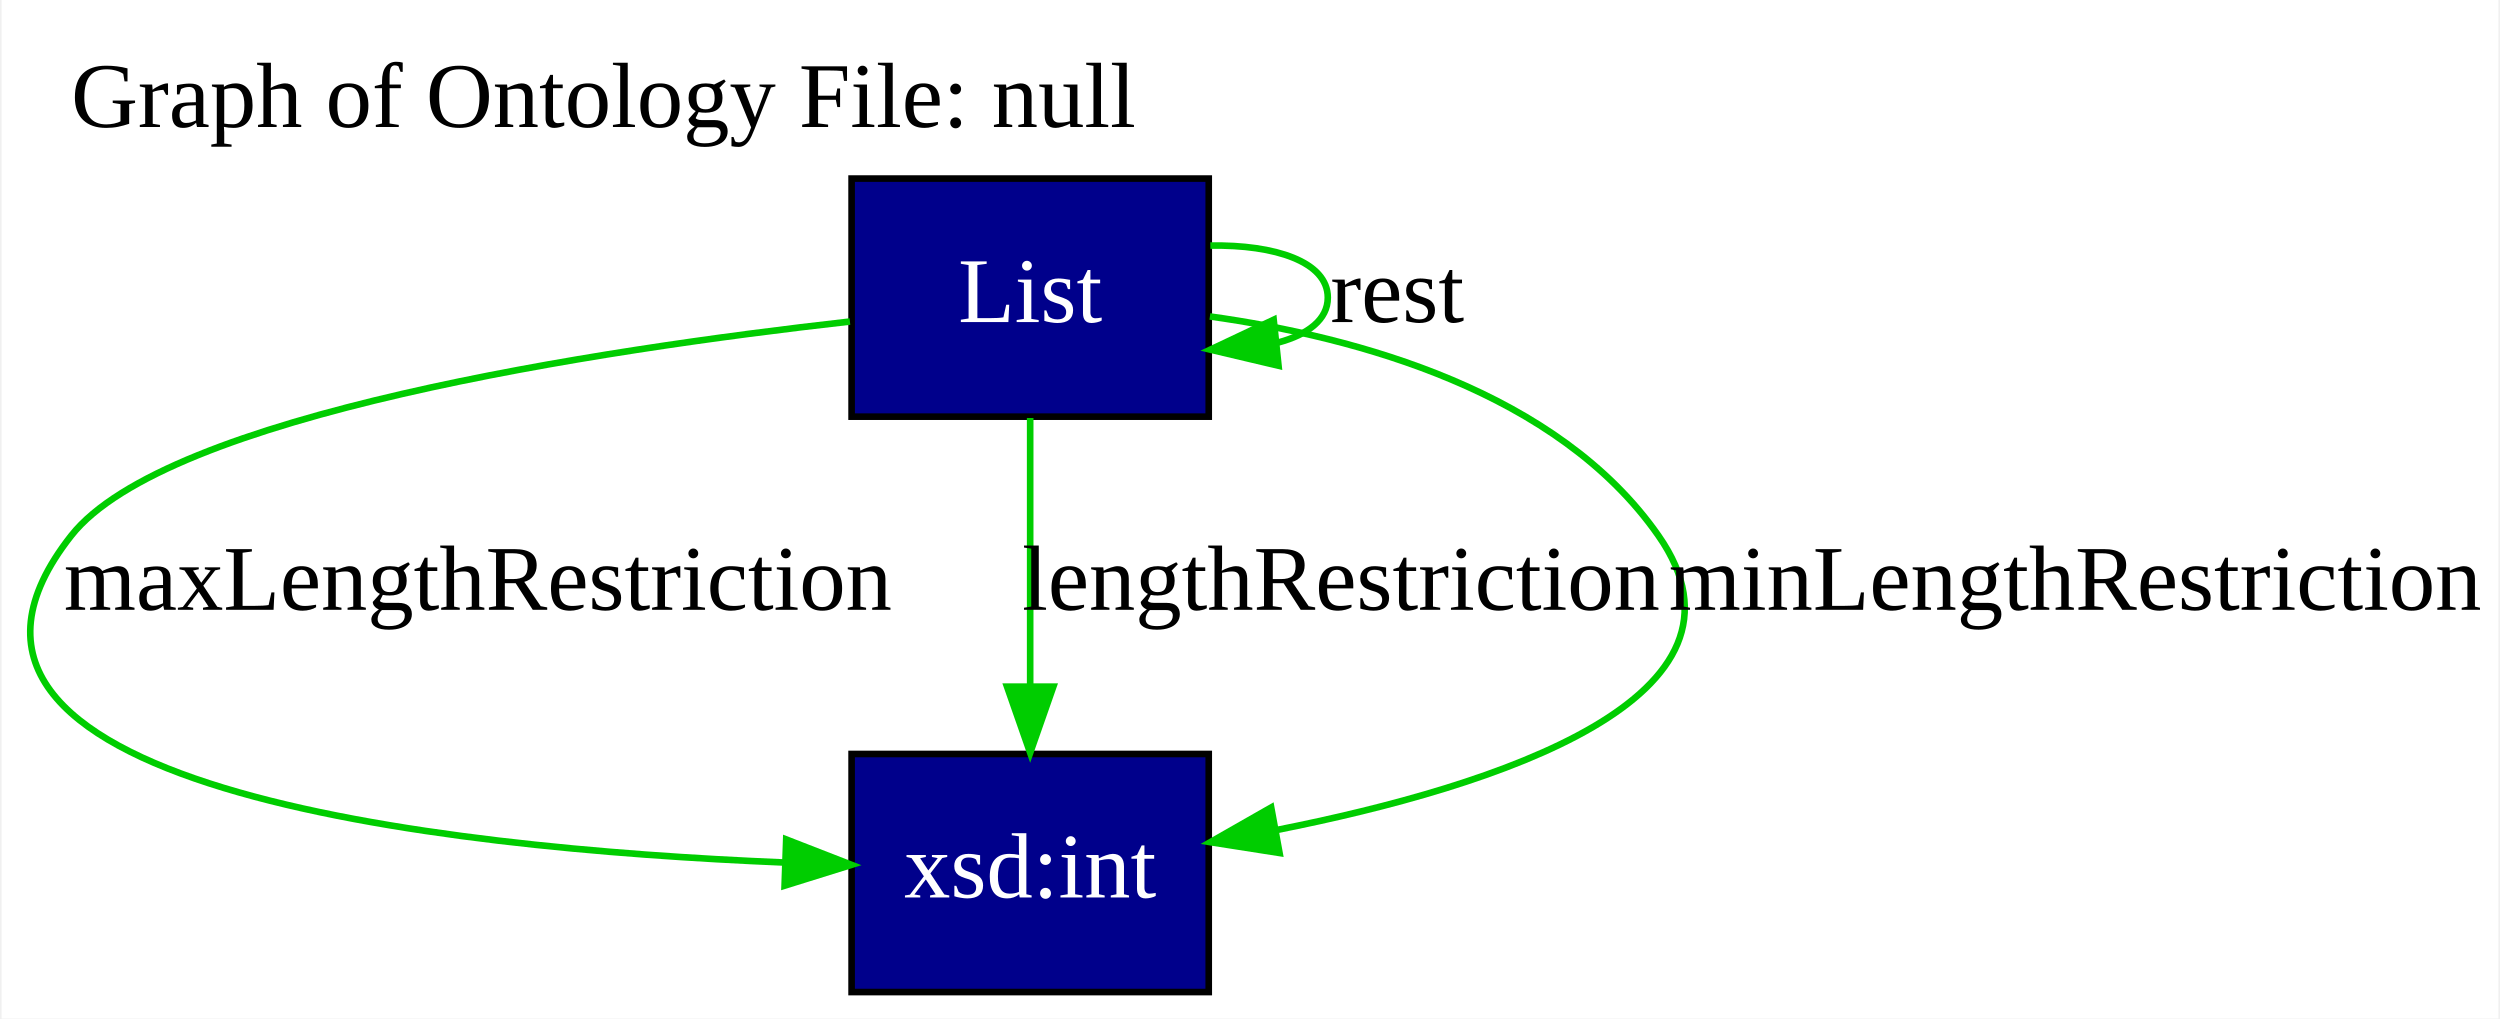
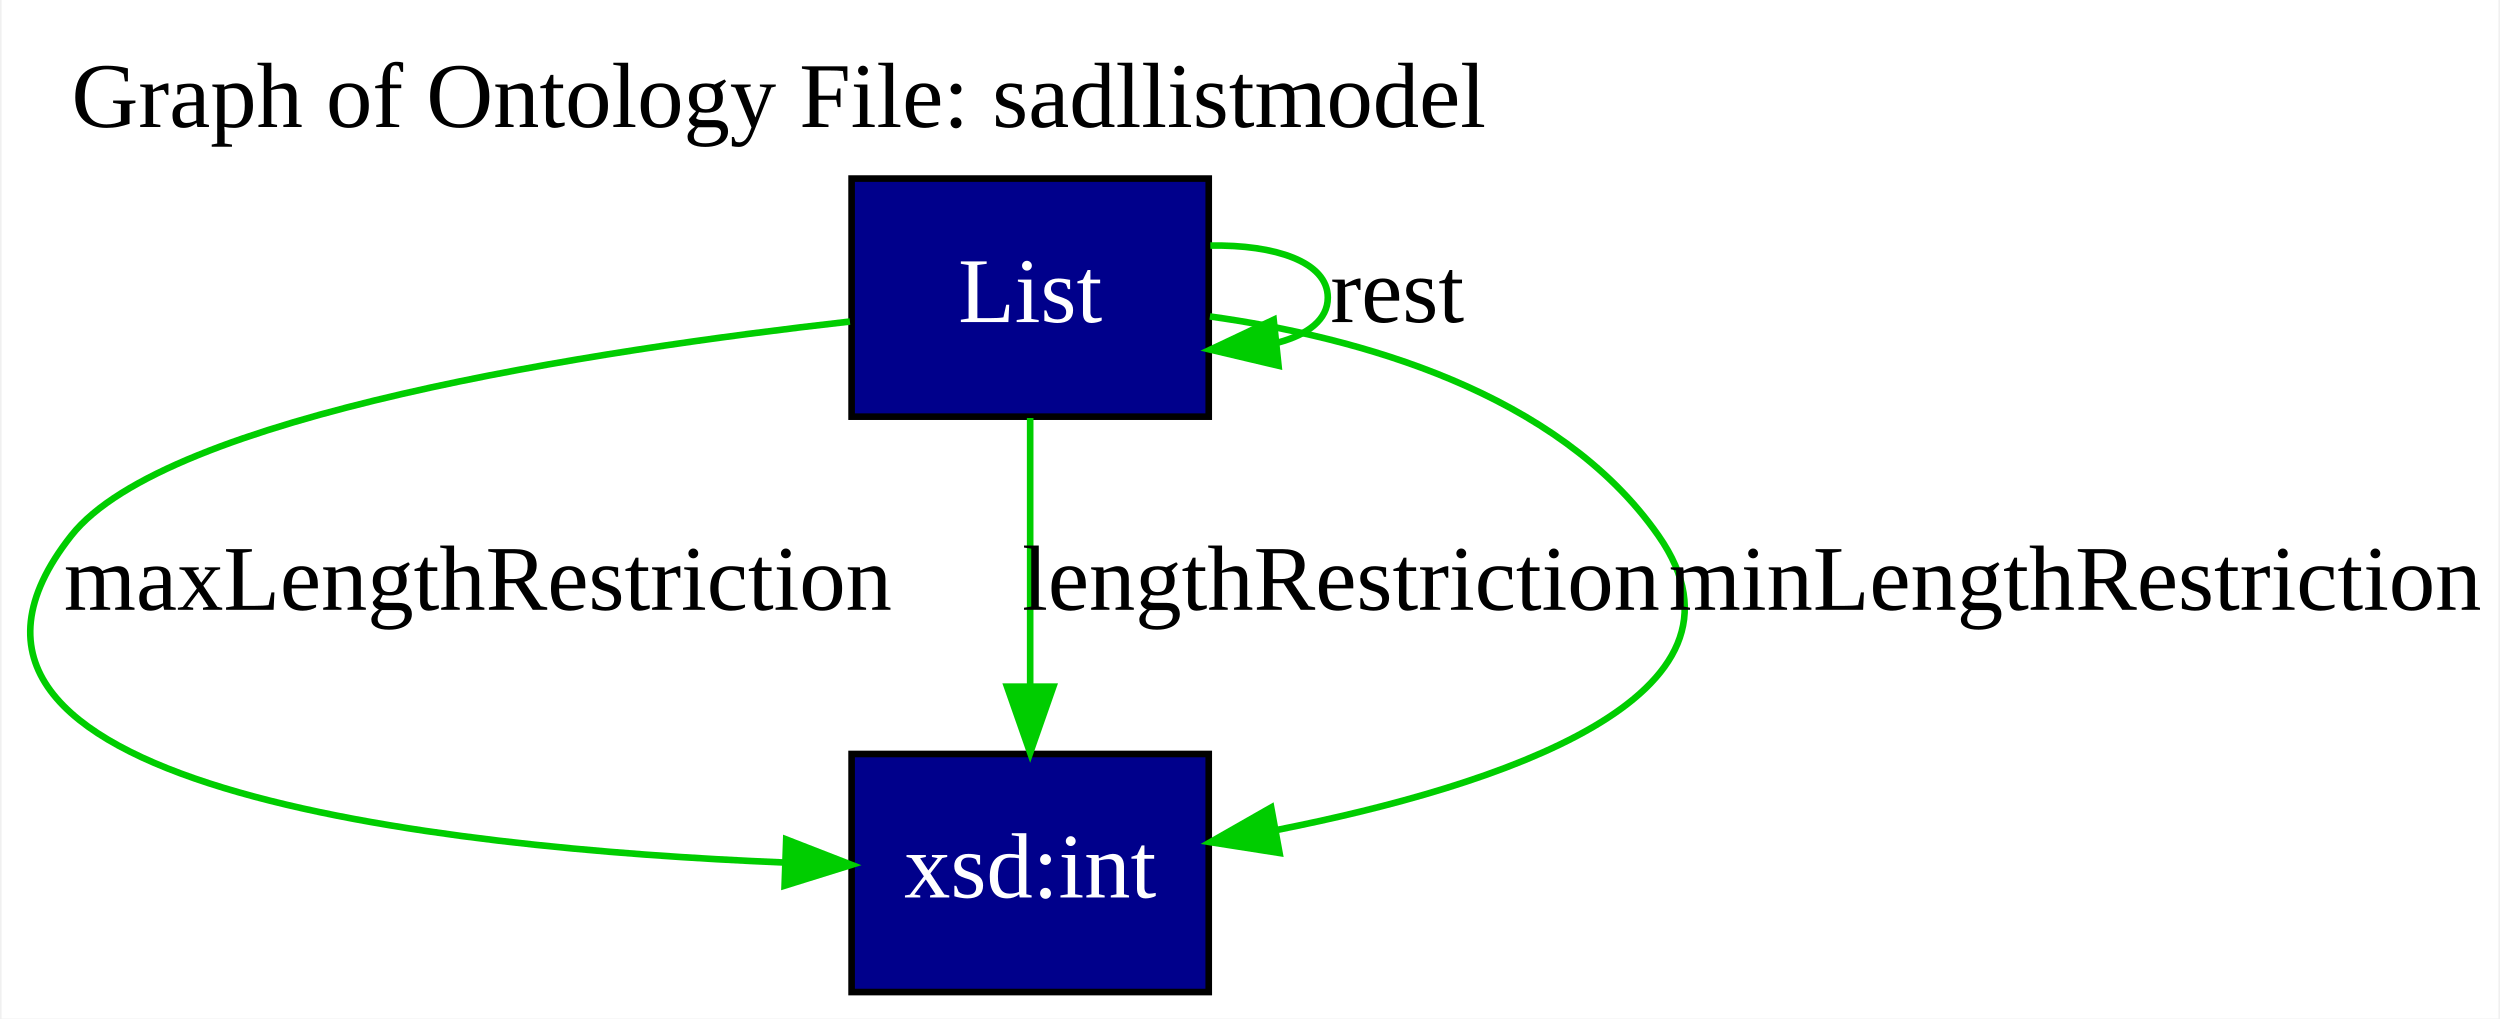
<svg xmlns="http://www.w3.org/2000/svg" xmlns:xlink="http://www.w3.org/1999/xlink" width="378pt" height="154pt" viewBox="0.00 0.00 377.52 154.00">
  <g id="graph0" class="graph" transform="scale(1 1) rotate(0) translate(4 150)">
    <polygon fill="white" stroke="none" points="-4,4 -4,-150 373.522,-150 373.522,4 -4,4" />
-     <text text-anchor="middle" x="87" y="-130.8" font-family="Times New Roman,serif" font-size="14.00">Graph of Ontology File: null</text>
+     <text text-anchor="middle" x="113.5" y="-130.8" font-family="Times New Roman,serif" font-size="14.00">Graph of Ontology File: sadllistmodel</text>
    <g id="node1" class="node">
      <polygon fill="#00008b" stroke="black" points="178.522,-123 124.522,-123 124.522,-87 178.522,-87 178.522,-123" />
      <text text-anchor="middle" x="151.522" y="-101.3" font-family="Times New Roman,serif" font-size="14.00" fill="white">List</text>
    </g>
-     <g id="edge2" class="edge">
+     <g id="edge3" class="edge">
      <path fill="none" stroke="#00cd00" d="M178.763,-112.867C188.546,-113.036 196.522,-110.414 196.522,-105 196.522,-101.701 193.561,-99.438 189.033,-98.212" />
      <polygon fill="#00cd00" stroke="#00cd00" points="189.074,-94.698 178.763,-97.133 188.342,-101.659 189.074,-94.698" />
      <text text-anchor="middle" x="207.022" y="-101.3" font-family="Times New Roman,serif" font-size="14.00">rest</text>
    </g>
    <g id="node2" class="node">
      <g id="a_node2">
-         <a xlink:href="file:///C:/sadl/git/RACK/RACK-Ontology/Graphs/XMLSchema.svg" xlink:title="xsd:int">
+         <a xlink:href="file:///C:/Sadl3Workspace4/RACK-Ontology-7-29/Graphs/XMLSchema.svg" xlink:title="xsd:int">
          <polygon fill="#00008b" stroke="black" points="178.522,-36 124.522,-36 124.522,-0 178.522,-0 178.522,-36" />
          <text text-anchor="middle" x="151.522" y="-14.3" font-family="Times New Roman,serif" font-size="14.00" fill="white">xsd:int</text>
        </a>
      </g>
    </g>
    <g id="edge1" class="edge">
      <path fill="none" stroke="#00cd00" d="M124.268,-101.384C86.404,-97.121 20.9,-87.261 6.522,-69 -23.375,-31.028 62.003,-21.766 114.23,-19.591" />
      <polygon fill="#00cd00" stroke="#00cd00" points="114.631,-23.08 124.504,-19.236 114.389,-16.084 114.631,-23.08" />
      <text text-anchor="middle" x="68.022" y="-57.8" font-family="Times New Roman,serif" font-size="14.00">maxLengthRestriction</text>
    </g>
-     <g id="edge3" class="edge">
+     <g id="edge2" class="edge">
      <path fill="none" stroke="#00cd00" d="M151.522,-86.799C151.522,-75.163 151.522,-59.548 151.522,-46.237" />
      <polygon fill="#00cd00" stroke="#00cd00" points="155.023,-46.175 151.522,-36.175 148.023,-46.175 155.023,-46.175" />
      <text text-anchor="middle" x="198.522" y="-57.8" font-family="Times New Roman,serif" font-size="14.00">lengthRestriction</text>
    </g>
    <g id="edge4" class="edge">
      <path fill="none" stroke="#00cd00" d="M178.696,-102.153C201.018,-99.036 231.342,-90.771 246.522,-69 263.574,-44.546 222.23,-31.131 188.806,-24.507" />
      <polygon fill="#00cd00" stroke="#00cd00" points="189.228,-21.026 178.761,-22.664 187.965,-27.911 189.228,-21.026" />
      <text text-anchor="middle" x="309.522" y="-57.8" font-family="Times New Roman,serif" font-size="14.00">minLengthRestriction</text>
    </g>
  </g>
</svg>
